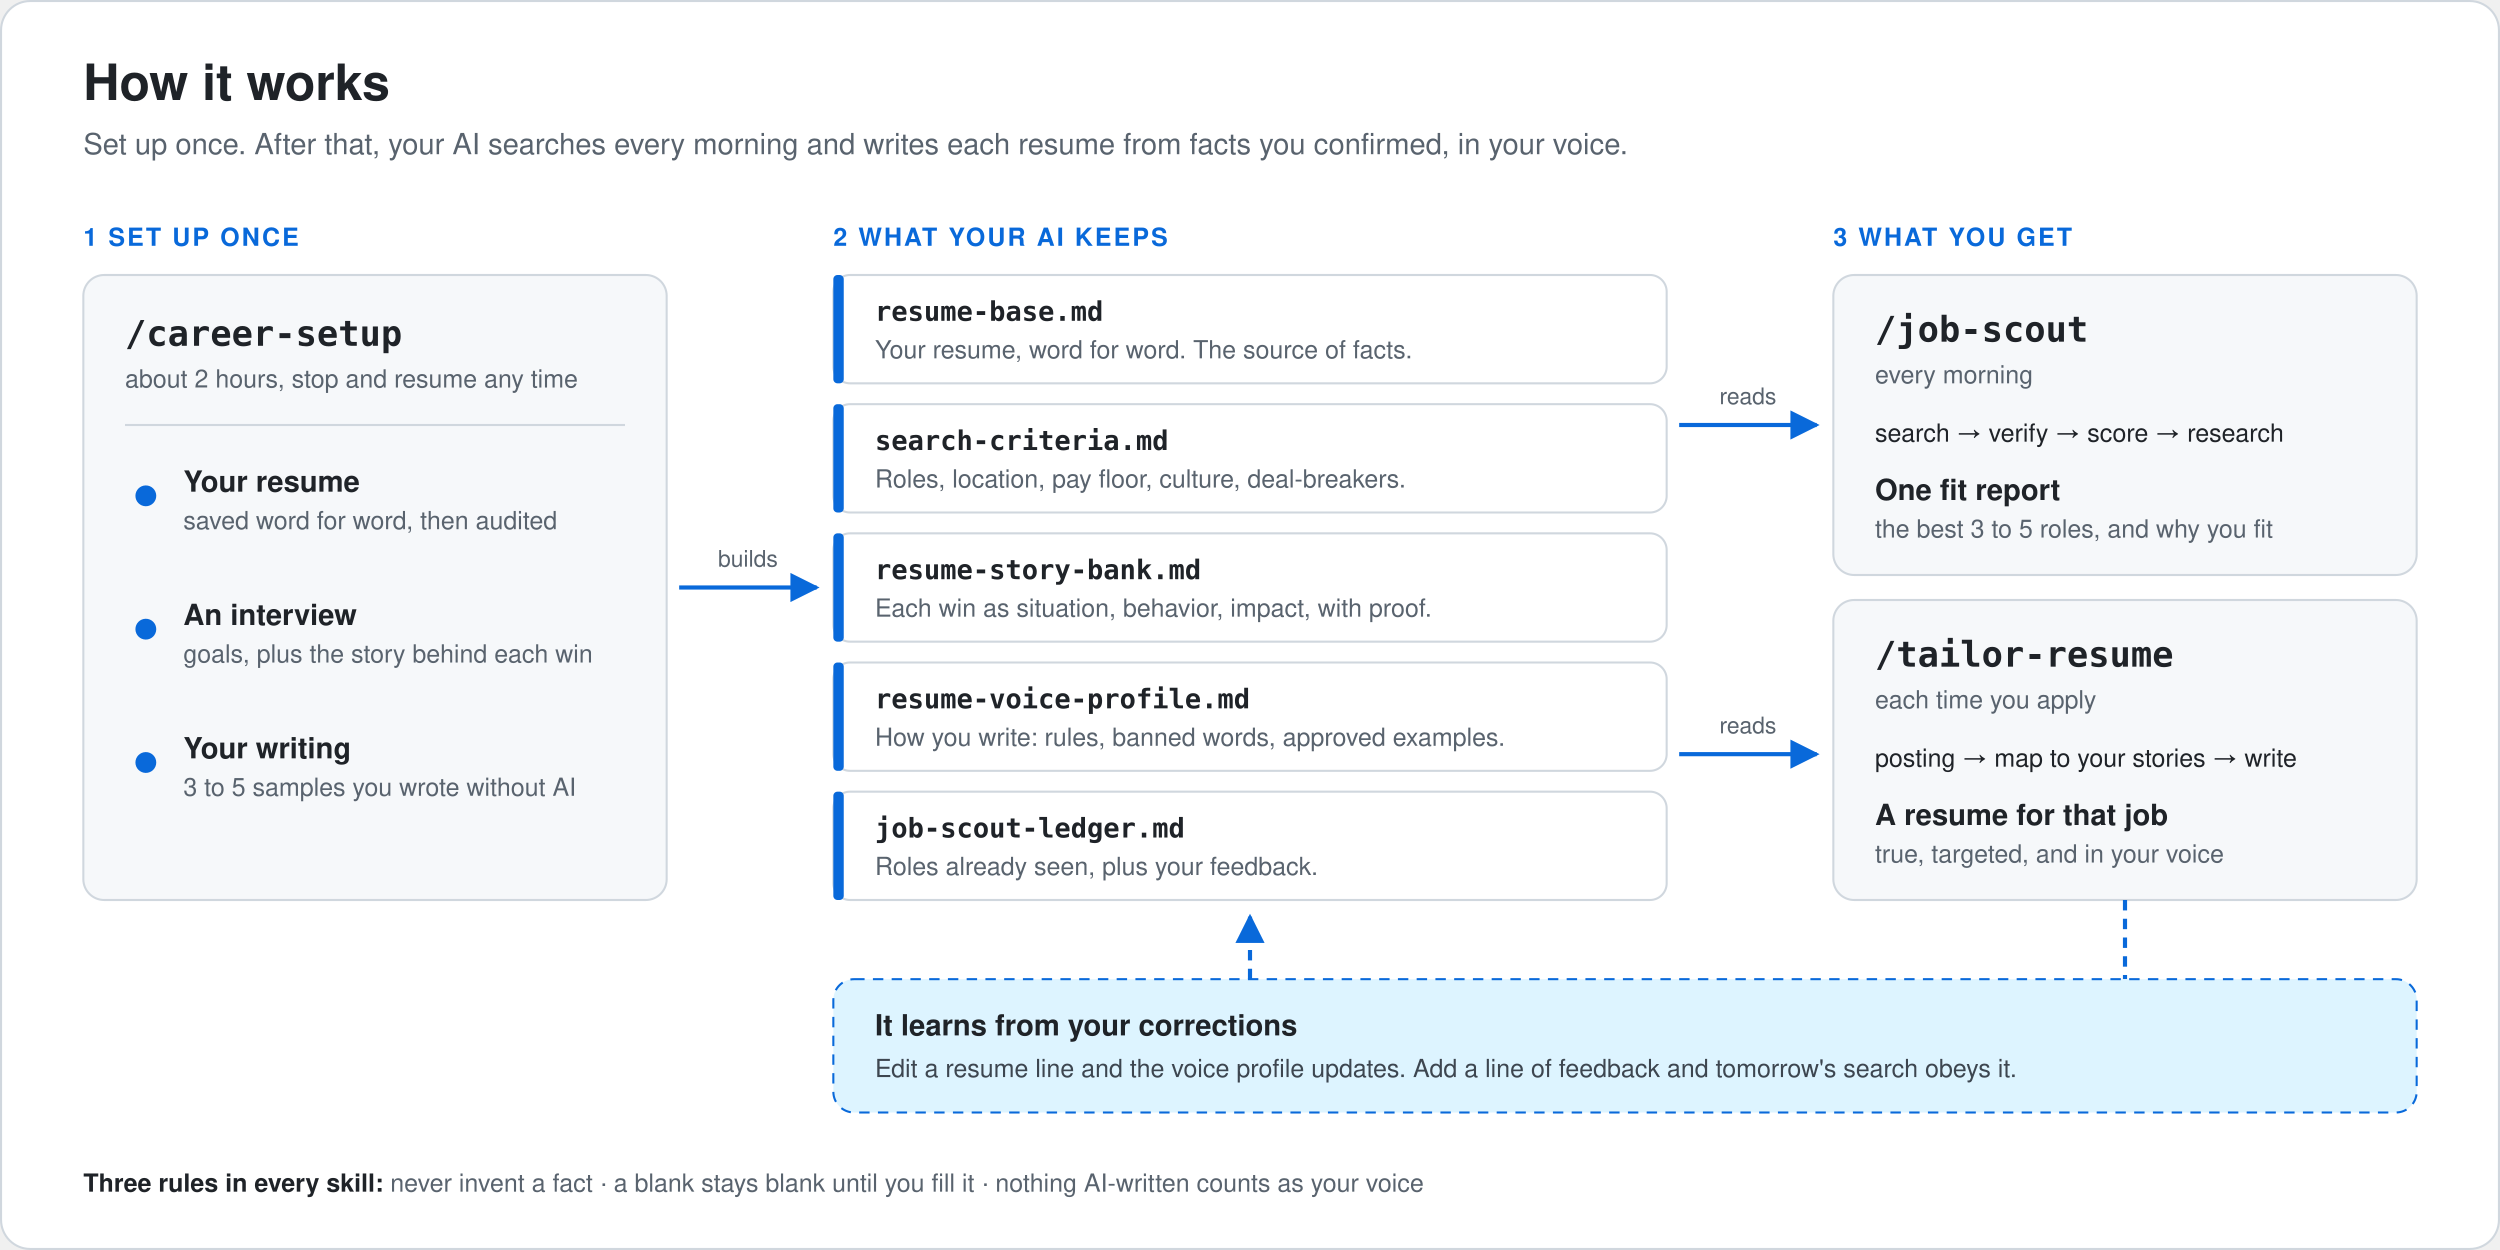
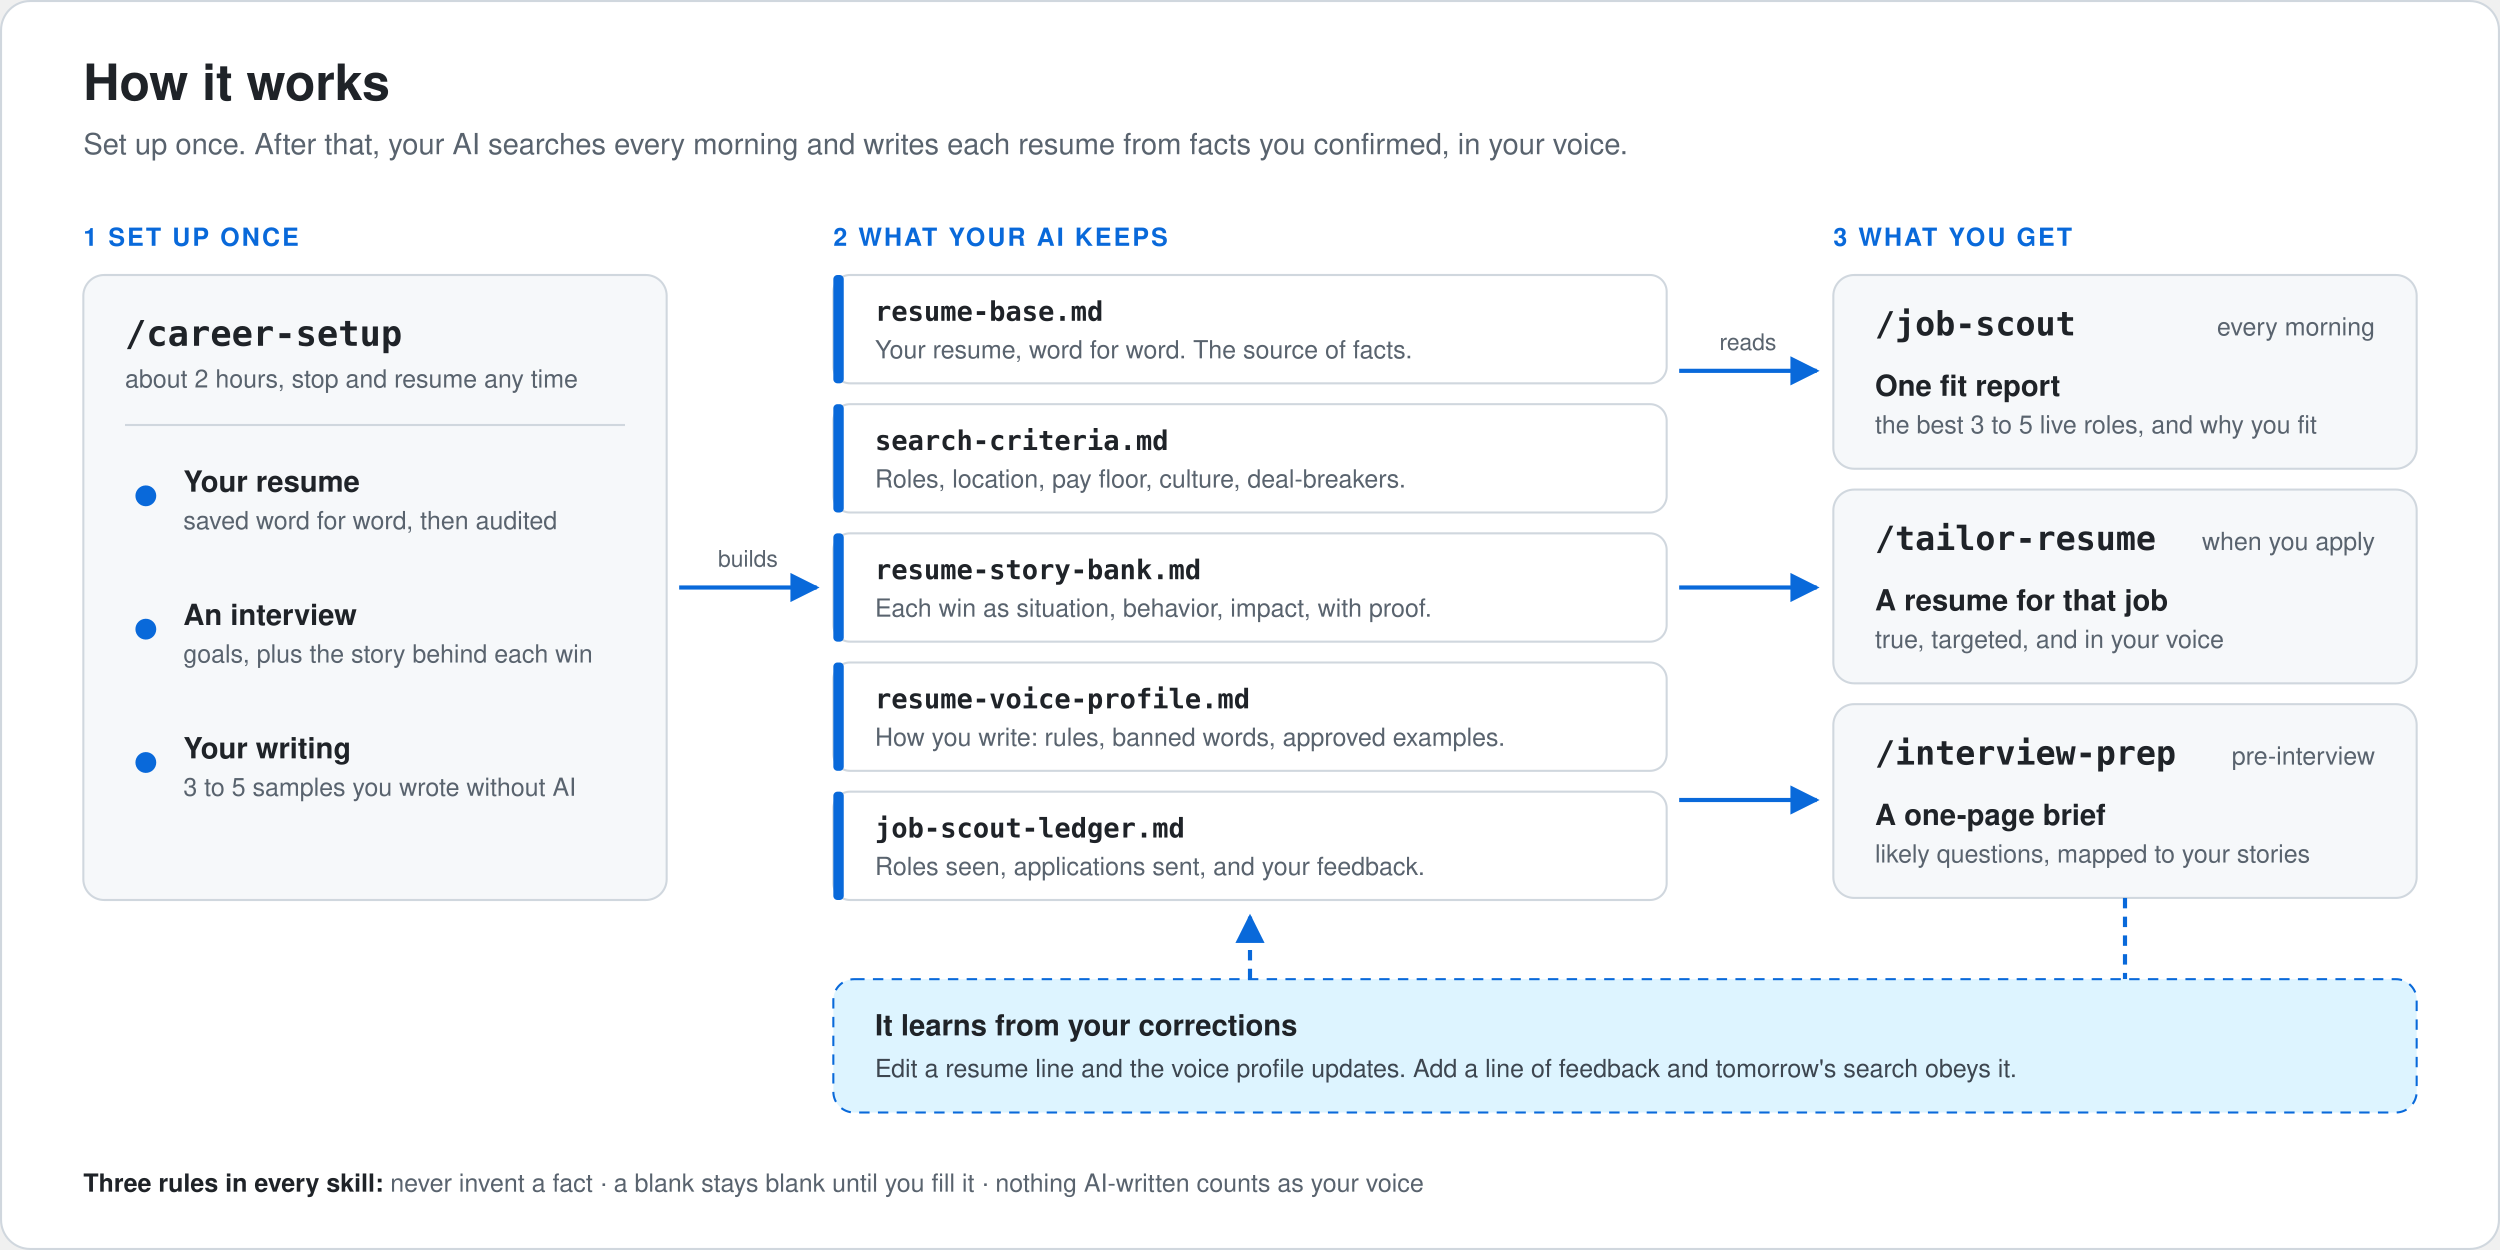
<svg xmlns="http://www.w3.org/2000/svg" viewBox="0 0 1200 600" width="1200" height="600" role="img" aria-labelledby="t d" font-family="-apple-system, BlinkMacSystemFont, 'Segoe UI', Helvetica, Arial, sans-serif">
  <defs>
    <marker id="a" viewBox="0 0 10 10" refX="9" refY="5" markerWidth="7" markerHeight="7" orient="auto-start-reverse">
      <path d="M0 0L10 5L0 10z" fill="#0969da" />
    </marker>
  </defs>
  <rect x="0.5" y="0.5" width="1199" height="599" rx="14" fill="#ffffff" stroke="#d0d7de" />
  <text x="40" y="48" font-size="24" font-weight="700" fill="#1f2328">How it works</text>
  <text x="40" y="74" font-size="14" fill="#59636e">Set up once. After that, your AI searches every morning and writes each resume from facts you confirmed, in your voice.</text>
  <g font-size="12" font-weight="700" fill="#0969da" letter-spacing="1">
    <text x="40" y="118">1  SET UP ONCE</text>
    <text x="400" y="118">2  WHAT YOUR AI KEEPS</text>
    <text x="880" y="118">3  WHAT YOU GET</text>
  </g>
  <rect x="40" y="132" width="280" height="300" rx="10" fill="#f6f8fa" stroke="#d0d7de" />
  <text x="60" y="166" font-size="17" font-weight="700" fill="#1f2328" font-family="ui-monospace, SFMono-Regular, Menlo, Consolas, monospace">/career-setup</text>
  <text x="60" y="186" font-size="12" fill="#59636e">about 2 hours, stop and resume any time</text>
  <line x1="60" y1="204" x2="300" y2="204" stroke="#d0d7de" />
  <g>
    <circle cx="70" cy="238" r="5" fill="#0969da" />
    <text x="88" y="236" font-size="14" font-weight="600" fill="#1f2328">Your resume</text>
    <text x="88" y="254" font-size="12" fill="#59636e">saved word for word, then audited</text>
    <circle cx="70" cy="302" r="5" fill="#0969da" />
    <text x="88" y="300" font-size="14" font-weight="600" fill="#1f2328">An interview</text>
    <text x="88" y="318" font-size="12" fill="#59636e">goals, plus the story behind each win</text>
    <circle cx="70" cy="366" r="5" fill="#0969da" />
    <text x="88" y="364" font-size="14" font-weight="600" fill="#1f2328">Your writing</text>
    <text x="88" y="382" font-size="12" fill="#59636e">3 to 5 samples you wrote without AI</text>
  </g>
  <line x1="326" y1="282" x2="392" y2="282" stroke="#0969da" stroke-width="2" marker-end="url(#a)" />
  <text x="359" y="272" font-size="11" fill="#59636e" text-anchor="middle">builds</text>
  <g font-size="12" fill="#59636e">
    <g>
      <rect x="400" y="132" width="400" height="52" rx="8" fill="#ffffff" stroke="#d0d7de" />
      <rect x="400" y="132" width="5" height="52" rx="2" fill="#0969da" />
      <text x="420" y="154" font-size="13" font-weight="700" fill="#1f2328" font-family="ui-monospace, SFMono-Regular, Menlo, Consolas, monospace">resume-base.md</text>
      <text x="420" y="172">Your resume, word for word. The source of facts.</text>
    </g>
    <g>
      <rect x="400" y="194" width="400" height="52" rx="8" fill="#ffffff" stroke="#d0d7de" />
      <rect x="400" y="194" width="5" height="52" rx="2" fill="#0969da" />
      <text x="420" y="216" font-size="13" font-weight="700" fill="#1f2328" font-family="ui-monospace, SFMono-Regular, Menlo, Consolas, monospace">search-criteria.md</text>
      <text x="420" y="234">Roles, location, pay floor, culture, deal-breakers.</text>
    </g>
    <g>
      <rect x="400" y="256" width="400" height="52" rx="8" fill="#ffffff" stroke="#d0d7de" />
      <rect x="400" y="256" width="5" height="52" rx="2" fill="#0969da" />
      <text x="420" y="278" font-size="13" font-weight="700" fill="#1f2328" font-family="ui-monospace, SFMono-Regular, Menlo, Consolas, monospace">resume-story-bank.md</text>
      <text x="420" y="296">Each win as situation, behavior, impact, with proof.</text>
    </g>
    <g>
      <rect x="400" y="318" width="400" height="52" rx="8" fill="#ffffff" stroke="#d0d7de" />
      <rect x="400" y="318" width="5" height="52" rx="2" fill="#0969da" />
      <text x="420" y="340" font-size="13" font-weight="700" fill="#1f2328" font-family="ui-monospace, SFMono-Regular, Menlo, Consolas, monospace">resume-voice-profile.md</text>
      <text x="420" y="358">How you write: rules, banned words, approved examples.</text>
    </g>
    <g>
      <rect x="400" y="380" width="400" height="52" rx="8" fill="#ffffff" stroke="#d0d7de" />
      <rect x="400" y="380" width="5" height="52" rx="2" fill="#0969da" />
      <text x="420" y="402" font-size="13" font-weight="700" fill="#1f2328" font-family="ui-monospace, SFMono-Regular, Menlo, Consolas, monospace">job-scout-ledger.md</text>
-       <text x="420" y="420">Roles already seen, plus your feedback.</text>
+       <text x="420" y="420">Roles seen, applications sent, and your feedback.</text>
    </g>
  </g>
-   <line x1="806" y1="204" x2="872" y2="204" stroke="#0969da" stroke-width="2" marker-end="url(#a)" />
-   <text x="839" y="194" font-size="11" fill="#59636e" text-anchor="middle">reads</text>
-   <line x1="806" y1="362" x2="872" y2="362" stroke="#0969da" stroke-width="2" marker-end="url(#a)" />
-   <text x="839" y="352" font-size="11" fill="#59636e" text-anchor="middle">reads</text>
-   <rect x="880" y="132" width="280" height="144" rx="10" fill="#f6f8fa" stroke="#d0d7de" />
-   <text x="900" y="164" font-size="17" font-weight="700" fill="#1f2328" font-family="ui-monospace, SFMono-Regular, Menlo, Consolas, monospace">/job-scout</text>
-   <text x="900" y="184" font-size="12" fill="#59636e">every morning</text>
-   <text x="900" y="212" font-size="12" fill="#1f2328">search → verify → score → research</text>
-   <text x="900" y="240" font-size="14" font-weight="600" fill="#1f2328">One fit report</text>
-   <text x="900" y="258" font-size="12" fill="#59636e">the best 3 to 5 roles, and why you fit</text>
-   <rect x="880" y="288" width="280" height="144" rx="10" fill="#f6f8fa" stroke="#d0d7de" />
-   <text x="900" y="320" font-size="17" font-weight="700" fill="#1f2328" font-family="ui-monospace, SFMono-Regular, Menlo, Consolas, monospace">/tailor-resume</text>
-   <text x="900" y="340" font-size="12" fill="#59636e">each time you apply</text>
-   <text x="900" y="368" font-size="12" fill="#1f2328">posting → map to your stories → write</text>
-   <text x="900" y="396" font-size="14" font-weight="600" fill="#1f2328">A resume for that job</text>
-   <text x="900" y="414" font-size="12" fill="#59636e">true, targeted, and in your voice</text>
-   <path d="M1020 432V470" stroke="#0969da" stroke-width="2" fill="none" stroke-dasharray="5 4" />
+   <line x1="806" y1="178" x2="872" y2="178" stroke="#0969da" stroke-width="2" marker-end="url(#a)" />
+   <line x1="806" y1="282" x2="872" y2="282" stroke="#0969da" stroke-width="2" marker-end="url(#a)" />
+   <line x1="806" y1="384" x2="872" y2="384" stroke="#0969da" stroke-width="2" marker-end="url(#a)" />
+   <text x="839" y="168" font-size="11" fill="#59636e" text-anchor="middle">reads</text>
+   <rect x="880" y="132" width="280" height="93" rx="10" fill="#f6f8fa" stroke="#d0d7de" />
+   <text x="900" y="161" font-size="16" font-weight="700" fill="#1f2328" font-family="ui-monospace, SFMono-Regular, Menlo, Consolas, monospace">/job-scout</text>
+   <text x="1140" y="161" font-size="12" fill="#59636e" text-anchor="end">every morning</text>
+   <text x="900" y="190" font-size="14" font-weight="600" fill="#1f2328">One fit report</text>
+   <text x="900" y="208" font-size="12" fill="#59636e">the best 3 to 5 live roles, and why you fit</text>
+   <rect x="880" y="235" width="280" height="93" rx="10" fill="#f6f8fa" stroke="#d0d7de" />
+   <text x="900" y="264" font-size="16" font-weight="700" fill="#1f2328" font-family="ui-monospace, SFMono-Regular, Menlo, Consolas, monospace">/tailor-resume</text>
+   <text x="1140" y="264" font-size="12" fill="#59636e" text-anchor="end">when you apply</text>
+   <text x="900" y="293" font-size="14" font-weight="600" fill="#1f2328">A resume for that job</text>
+   <text x="900" y="311" font-size="12" fill="#59636e">true, targeted, and in your voice</text>
+   <rect x="880" y="338" width="280" height="93" rx="10" fill="#f6f8fa" stroke="#d0d7de" />
+   <text x="900" y="367" font-size="16" font-weight="700" fill="#1f2328" font-family="ui-monospace, SFMono-Regular, Menlo, Consolas, monospace">/interview-prep</text>
+   <text x="1140" y="367" font-size="12" fill="#59636e" text-anchor="end">pre-interview</text>
+   <text x="900" y="396" font-size="14" font-weight="600" fill="#1f2328">A one-page brief</text>
+   <text x="900" y="414" font-size="12" fill="#59636e">likely questions, mapped to your stories</text>
+   <path d="M1020 431V470" stroke="#0969da" stroke-width="2" fill="none" stroke-dasharray="5 4" />
  <path d="M600 470V440" stroke="#0969da" stroke-width="2" fill="none" stroke-dasharray="5 4" marker-end="url(#a)" />
  <rect x="400" y="470" width="760" height="64" rx="10" fill="#ddf4ff" stroke="#0969da" stroke-dasharray="5 4" />
  <text x="420" y="497" font-size="14" font-weight="700" fill="#1f2328">It learns from your corrections</text>
  <text x="420" y="517" font-size="12" fill="#3d4650">Edit a resume line and the voice profile updates. Add a line of feedback and tomorrow's search obeys it.</text>
  <text x="40" y="572" font-size="12" fill="#59636e">
    <tspan font-weight="700" fill="#1f2328">Three rules in every skill:</tspan> never invent a fact  ·  a blank stays blank until you fill it  ·  nothing AI-written counts as your voice</text>
</svg>
